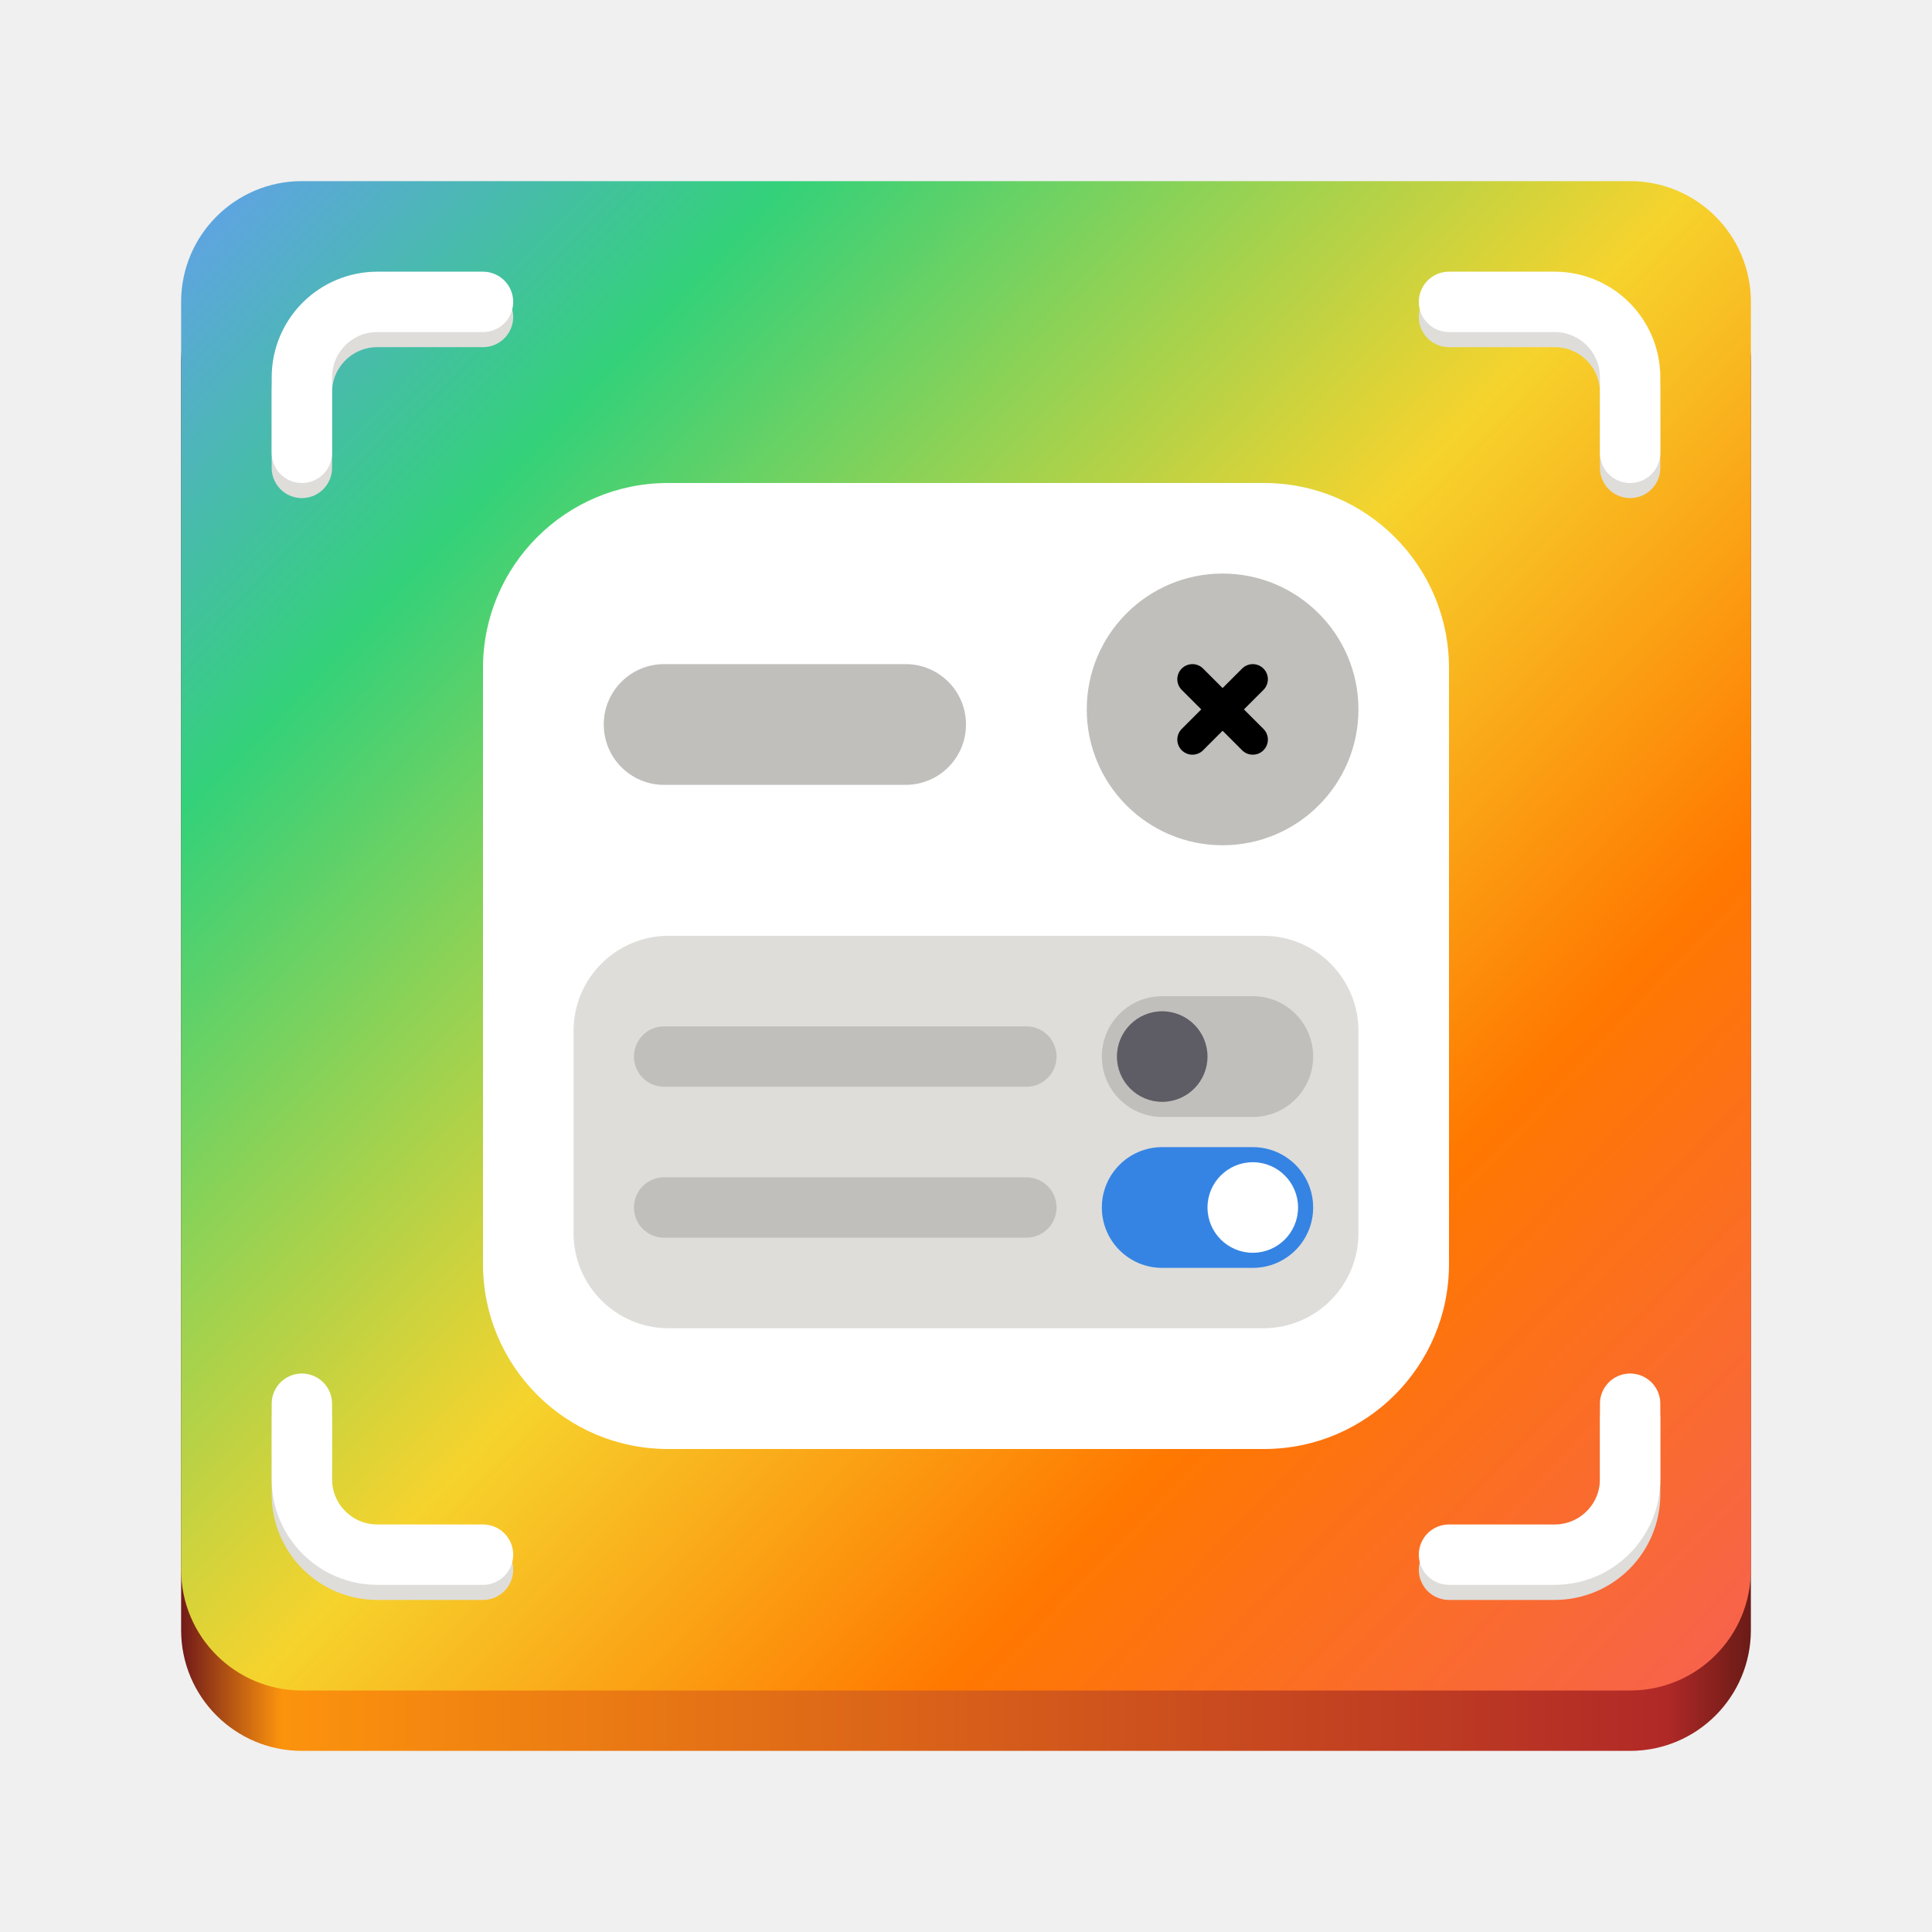
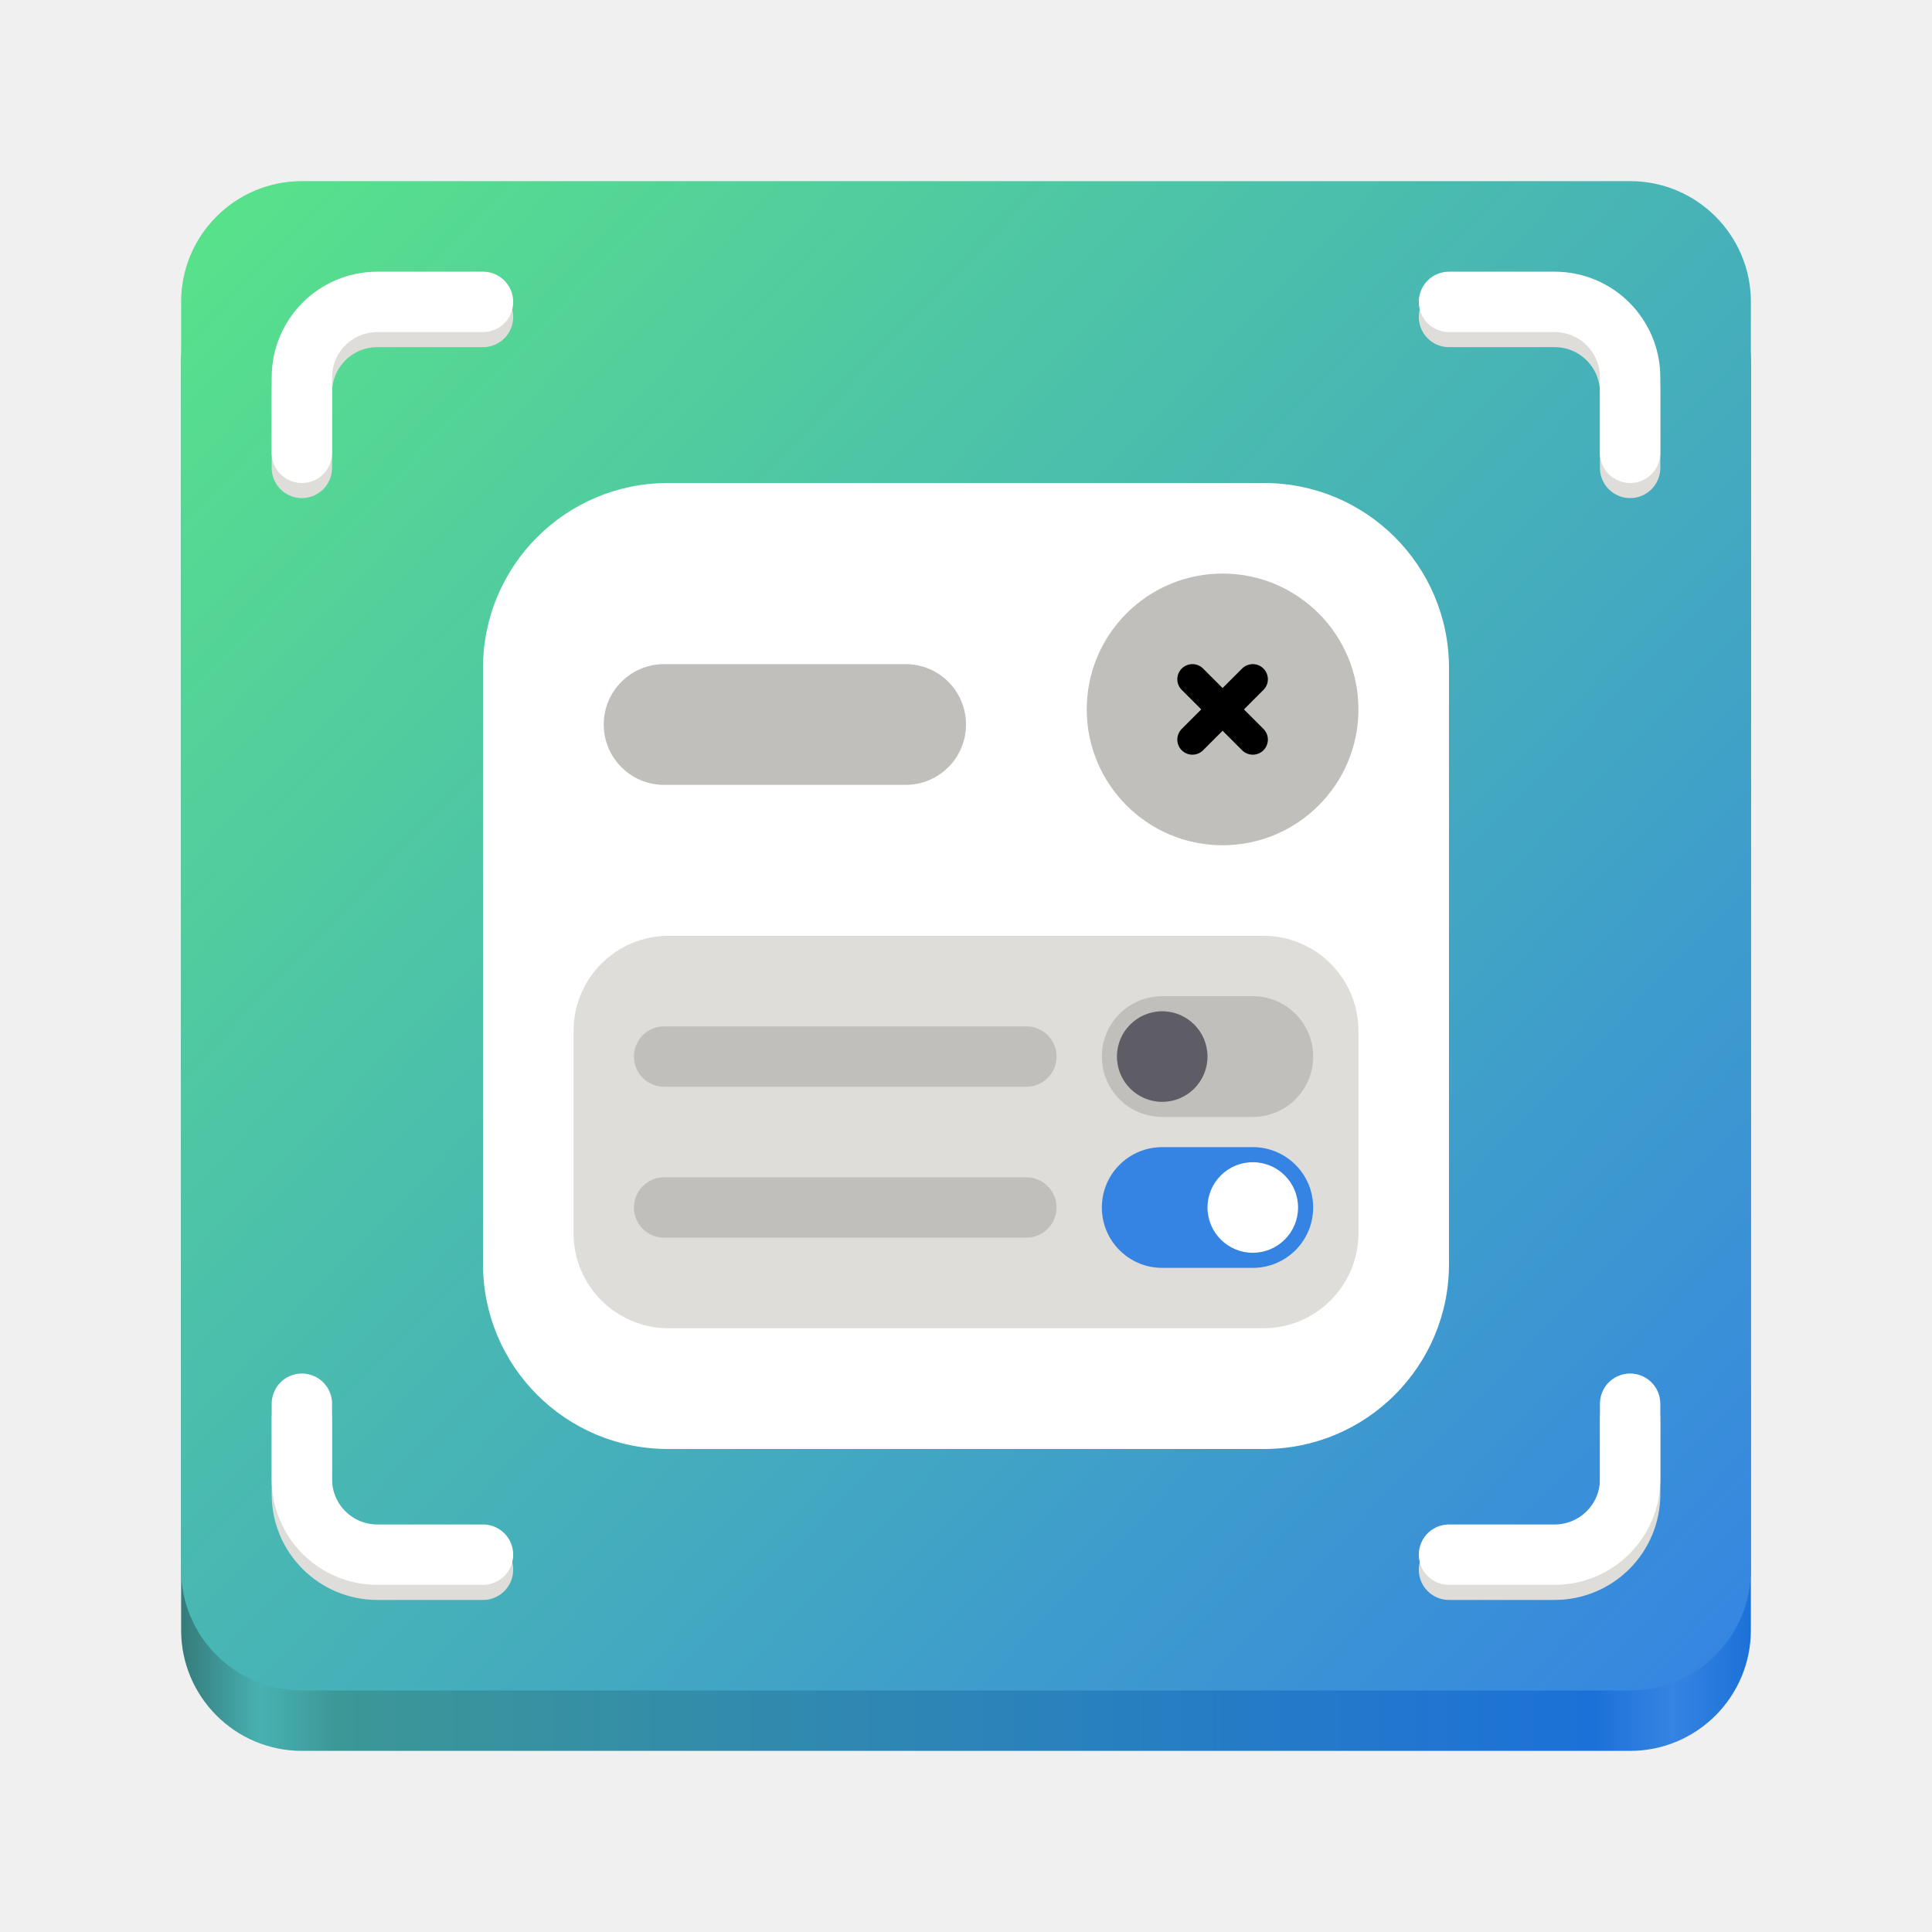
<svg xmlns="http://www.w3.org/2000/svg" height="128px" viewBox="0 0 128 128" width="128px">
  <linearGradient id="a" gradientUnits="userSpaceOnUse" x1="12" x2="116" y1="116" y2="116">
-     <stop offset="0" stop-color="#711a19" />
-     <stop offset="0.064" stop-color="#fc930d" />
-     <stop offset="0.945" stop-color="#b12927" />
-     <stop offset="1" stop-color="#6a1b17" />
+     <stop offset="0" stop-color="#357b7b" />
+     <stop offset="0.05" stop-color="#48b1b1" />
+     <stop offset="0.1" stop-color="#3c9797" />
+     <stop offset="0.9" stop-color="#1c71d8" />
+     <stop offset="0.95" stop-color="#3584e3" />
+     <stop offset="1" stop-color="#1c71d8" />
  </linearGradient>
  <linearGradient id="b" gradientUnits="userSpaceOnUse" x1="12.495" x2="116" y1="12.495" y2="112">
-     <stop offset="0" stop-color="#62a0ea" />
-     <stop offset="0.196" stop-color="#33d17a" />
-     <stop offset="0.5" stop-color="#f6d32d" />
-     <stop offset="0.731" stop-color="#ff7800" />
-     <stop offset="1" stop-color="#f66151" />
+     <stop offset="0" stop-color="#59e389" />
+     <stop offset="1" stop-color="#3584e3" />
  </linearGradient>
  <path d="m 20 16 h 88 c 4.418 0 8 3.582 8 8 v 84 c 0 4.418 -3.582 8 -8 8 h -88 c -4.418 0 -8 -3.582 -8 -8 v -84 c 0 -4.418 3.582 -8 8 -8 z m 0 0" fill="url(#a)" />
  <path d="m 20 12 h 88 c 4.418 0 8 3.582 8 8 v 84 c 0 4.418 -3.582 8 -8 8 h -88 c -4.418 0 -8 -3.582 -8 -8 v -84 c 0 -4.418 3.582 -8 8 -8 z m 0 0" fill="url(#b)" />
  <g fill="none" stroke-linecap="round" stroke-linejoin="round" stroke-width="4">
    <path d="m 67 215 h 7 c 2.762 0 5 2.238 5 5 v 5" stroke="#deddda" transform="matrix(-1 0 0 1 99 -194)" />
    <path d="m 96 21 h 7 c 2.762 0 5 2.238 5 5 v 5" stroke="#deddda" />
    <path d="m 67 215 h 7 c 2.762 0 5 2.238 5 5 v 5" stroke="#deddda" transform="matrix(-1 0 -0 -1 99 319)" />
    <path d="m 67 215 h 7 c 2.762 0 5 2.238 5 5 v 5" stroke="#deddda" transform="matrix(1 0 0 -1 29 319)" />
    <path d="m 67 216 h 7 c 2.762 0 5 2.238 5 5 v 5" stroke="#ffffff" transform="matrix(-1 0 0 1 99 -196)" />
    <path d="m 96 20 h 7 c 2.762 0 5 2.238 5 5 v 5" stroke="#ffffff" />
    <path d="m 67 216 h 7 c 2.762 0 5 2.238 5 5 v 5" stroke="#ffffff" transform="matrix(-1 0 -0 -1 99 319)" />
    <path d="m 67 216 h 7 c 2.762 0 5 2.238 5 5 v 5" stroke="#ffffff" transform="matrix(1 0 0 -1 29 319)" />
  </g>
  <path d="m 44.254 32 h 39.492 c 6.77 0 12.254 5.484 12.254 12.254 v 39.492 c 0 6.77 -5.484 12.254 -12.254 12.254 h -39.492 c -6.77 0 -12.254 -5.484 -12.254 -12.254 v -39.492 c 0 -6.77 5.484 -12.254 12.254 -12.254 z m 0 0" fill="#ffffff" />
  <path d="m 90 47 c 0 4.969 -4.031 9 -9 9 s -9 -4.031 -9 -9 s 4.031 -9 9 -9 s 9 4.031 9 9 z m 0 0" fill="#c0bfbc" />
  <path d="m 79 49 l 4 -4 m -4 0 l 4 4" fill="none" stroke="#000000" stroke-linecap="round" stroke-linejoin="round" stroke-width="2" />
  <path d="m 44 44 h 16 c 2.211 0 4 1.789 4 4 s -1.789 4 -4 4 h -16 c -2.211 0 -4 -1.789 -4 -4 s 1.789 -4 4 -4 z m 0 0" fill="#c0bfbc" />
  <path d="m 44.297 62 h 39.406 c 3.477 0 6.297 2.82 6.297 6.297 v 13.406 c 0 3.477 -2.82 6.297 -6.297 6.297 h -39.406 c -3.477 0 -6.297 -2.82 -6.297 -6.297 v -13.406 c 0 -3.477 2.82 -6.297 6.297 -6.297 z m 0 0" fill="#deddda" />
  <path d="m 44 68 h 24 c 1.105 0 2 0.895 2 2 s -0.895 2 -2 2 h -24 c -1.105 0 -2 -0.895 -2 -2 s 0.895 -2 2 -2 z m 0 0" fill="#c0bfbc" />
  <path d="m 44 78 h 24 c 1.105 0 2 0.895 2 2 s -0.895 2 -2 2 h -24 c -1.105 0 -2 -0.895 -2 -2 s 0.895 -2 2 -2 z m 0 0" fill="#c0bfbc" />
  <path d="m 77 66 h 6 c 2.211 0 4 1.789 4 4 s -1.789 4 -4 4 h -6 c -2.211 0 -4 -1.789 -4 -4 s 1.789 -4 4 -4 z m 0 0" fill="#c0bfbc" />
  <path d="m 77 67 c 1.656 0 3 1.344 3 3 s -1.344 3 -3 3 s -3 -1.344 -3 -3 s 1.344 -3 3 -3 z m 0 0" fill="#5e5c64" />
  <path d="m 77 76 h 6 c 2.211 0 4 1.789 4 4 s -1.789 4 -4 4 h -6 c -2.211 0 -4 -1.789 -4 -4 s 1.789 -4 4 -4 z m 0 0" fill="#3584e4" />
  <path d="m 83 77 c 1.656 0 3 1.344 3 3 s -1.344 3 -3 3 s -3 -1.344 -3 -3 s 1.344 -3 3 -3 z m 0 0" fill="#ffffff" />
</svg>
